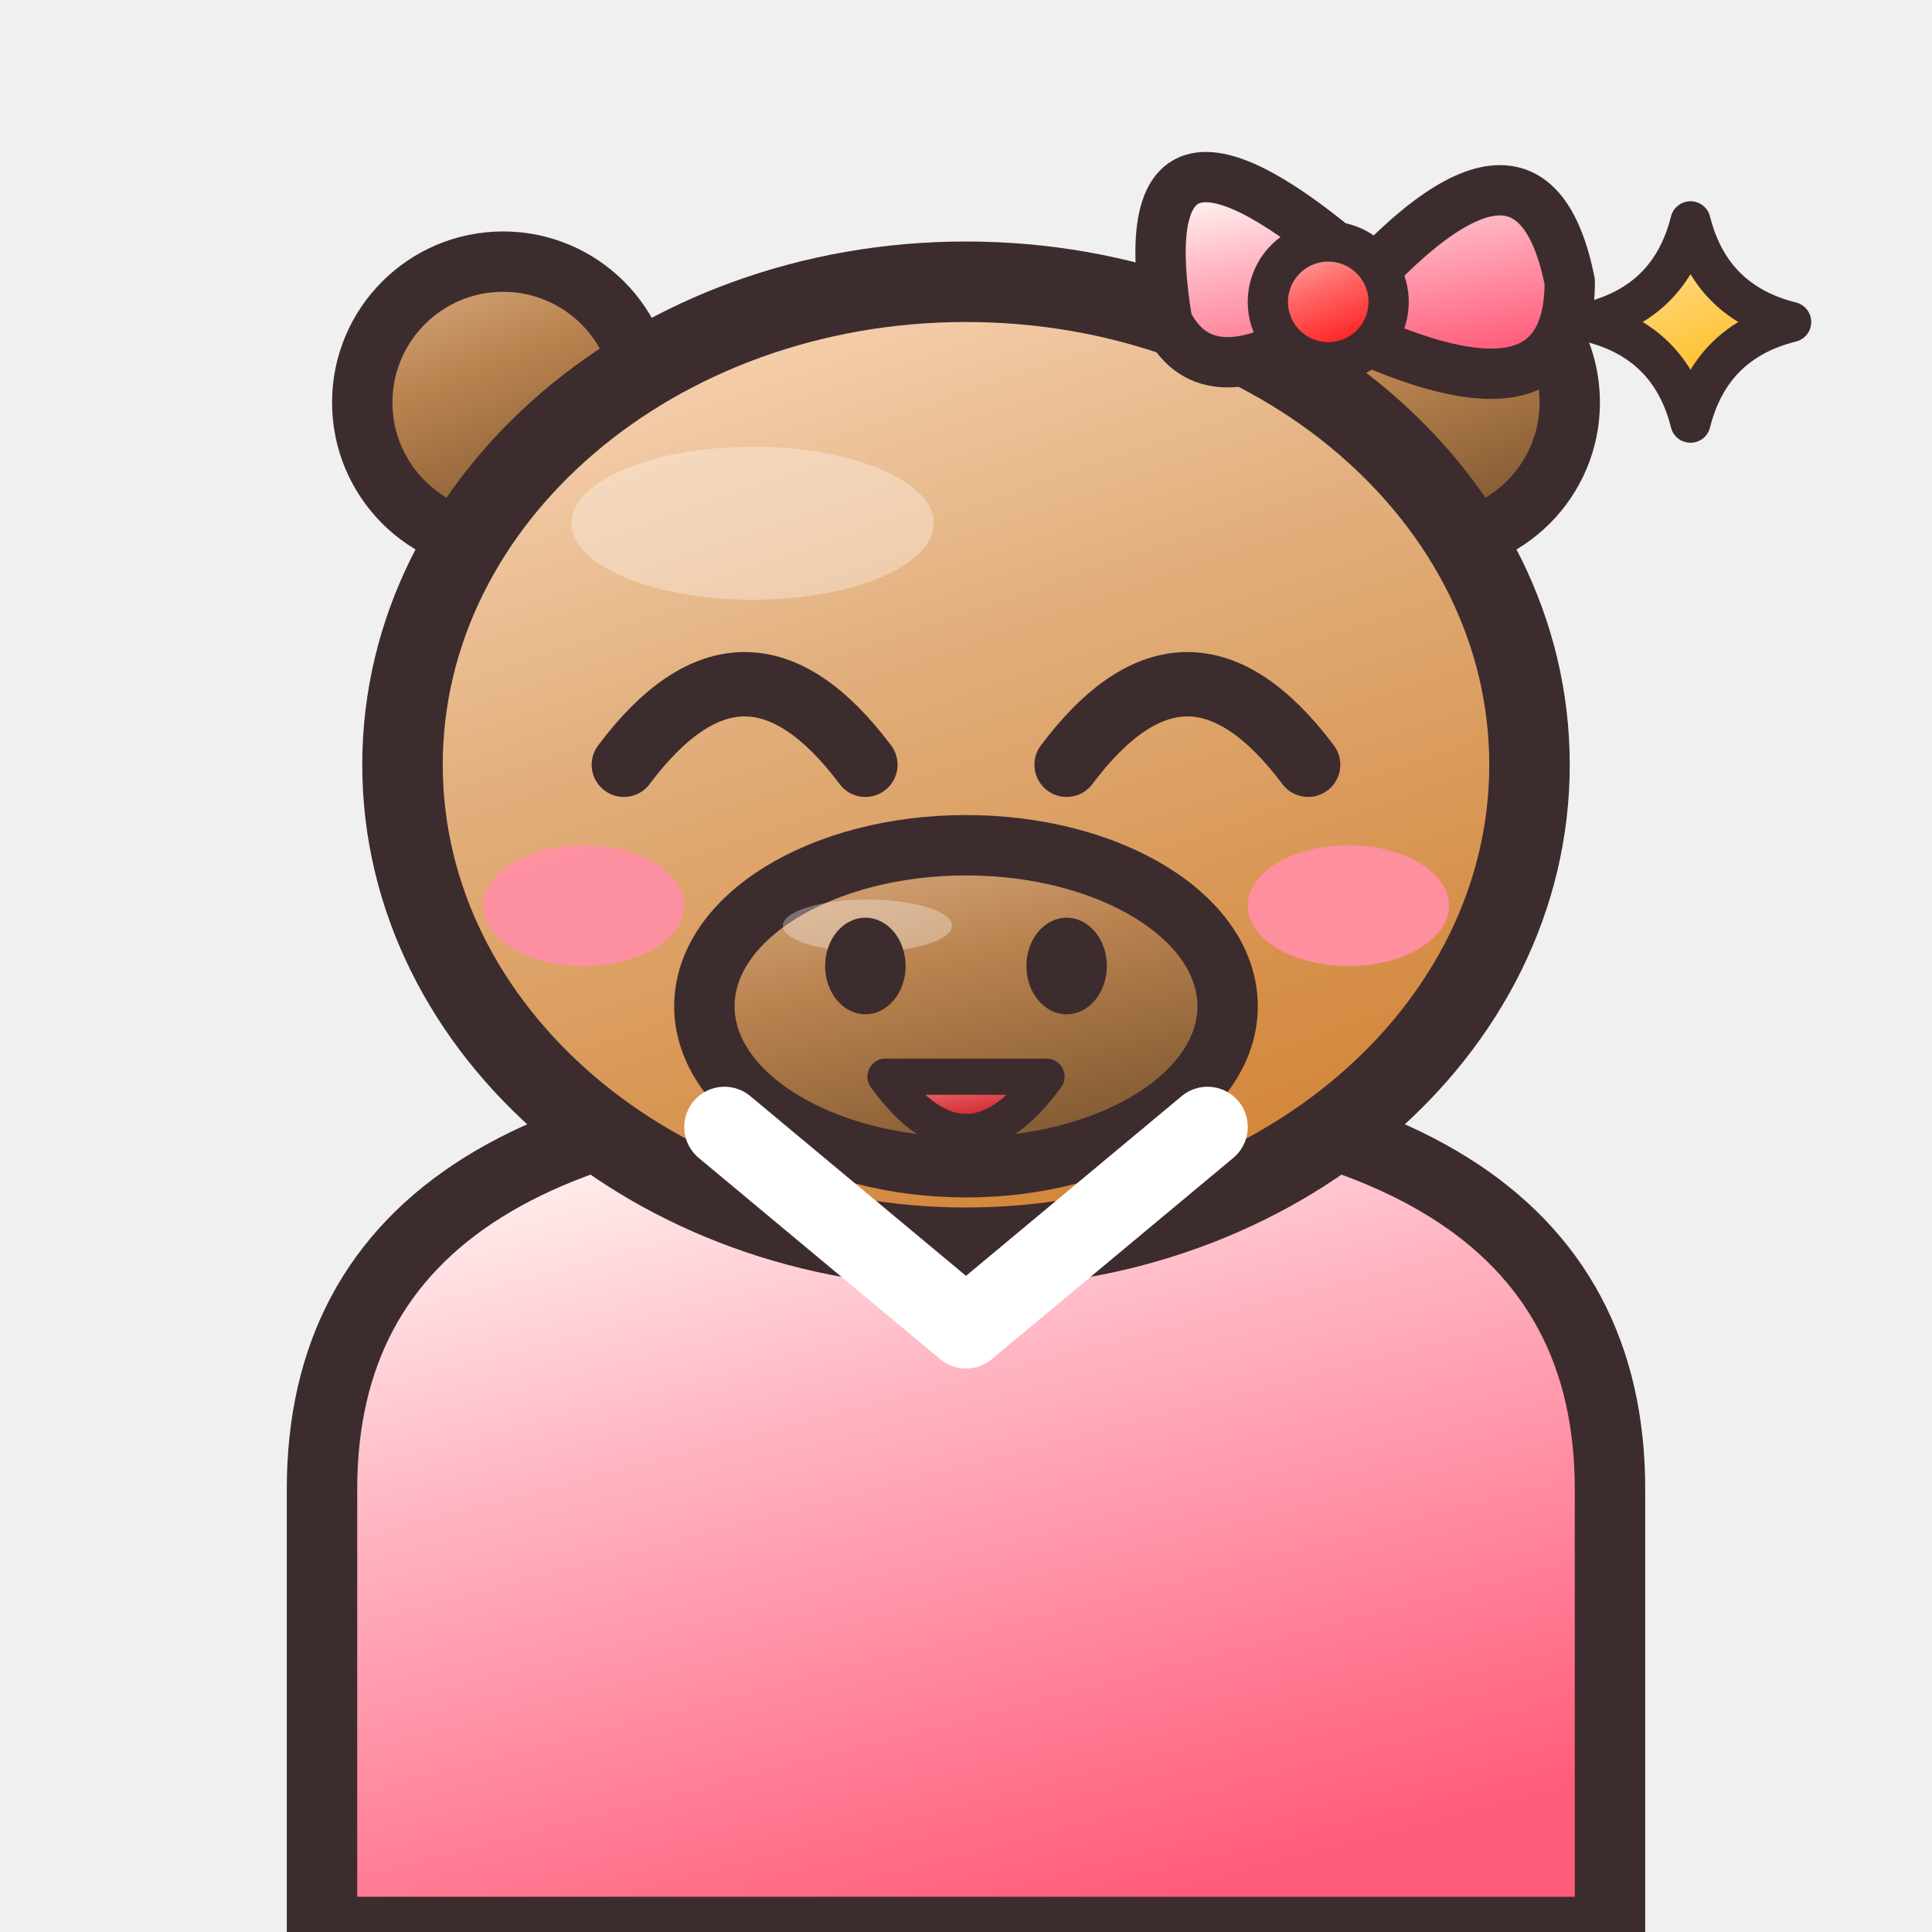
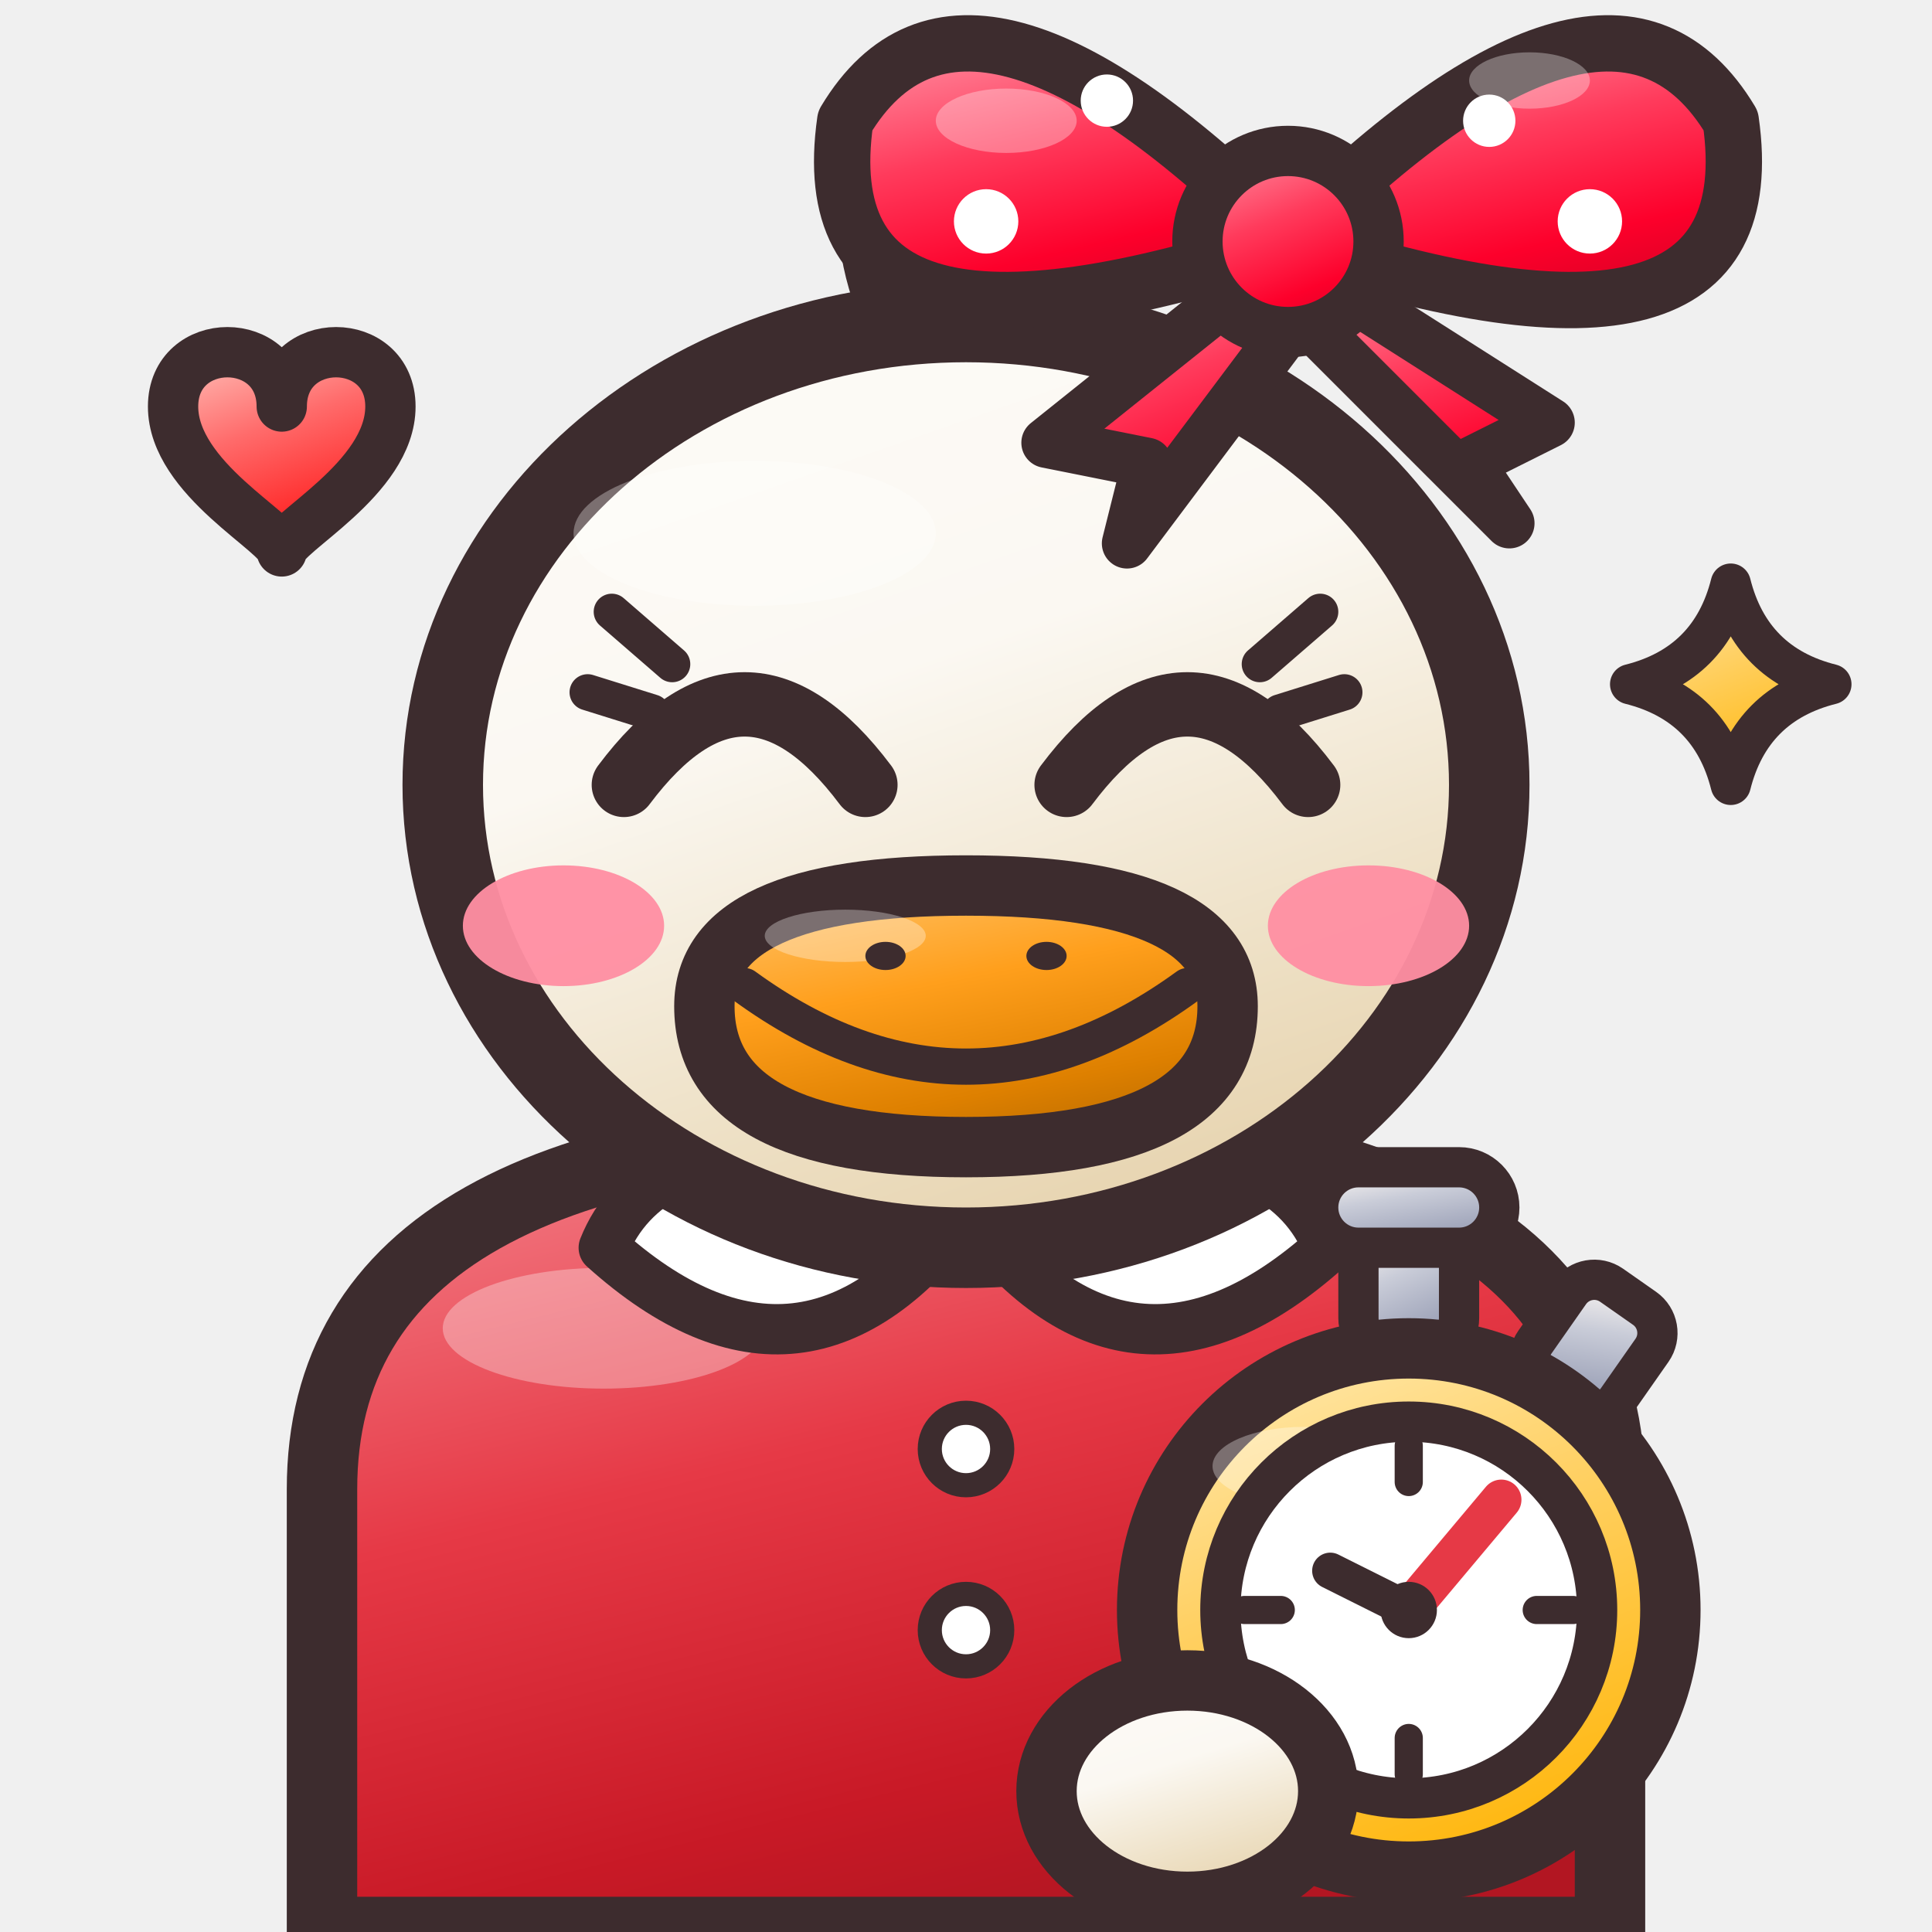
<svg xmlns="http://www.w3.org/2000/svg" data-painted="1" width="192" height="192" viewBox="0 0 96 96">
  <defs>
-     <linearGradient id="pgFFB3C1" x1="0.15" y1="0" x2="0.55" y2="1">
-       <stop offset="0" stop-color="#FFFFF9" />
-       <stop offset="0.42" stop-color="#FFB3C1" />
-       <stop offset="0.82" stop-color="#FF768F" />
-       <stop offset="1" stop-color="#FF5C7A" />
+     <linearGradient id="pgE63946" x1="0.15" y1="0" x2="0.55" y2="1">
+       <stop offset="0" stop-color="#F37E87" />
+       <stop offset="0.42" stop-color="#E63946" />
+       <stop offset="0.82" stop-color="#C81926" />
+       <stop offset="1" stop-color="#B21622" />
    </linearGradient>
-     <linearGradient id="pgB9834F" x1="0.15" y1="0" x2="0.55" y2="1">
-       <stop offset="0" stop-color="#DAAC83" />
-       <stop offset="0.42" stop-color="#B9834F" />
-       <stop offset="0.82" stop-color="#91653A" />
-       <stop offset="1" stop-color="#7F5832" />
+     <linearGradient id="pgC9CCD8" x1="0.15" y1="0" x2="0.55" y2="1">
+       <stop offset="0" stop-color="#FFF9F4" />
+       <stop offset="0.42" stop-color="#C9CCD8" />
+       <stop offset="0.82" stop-color="#A5AABE" />
+       <stop offset="1" stop-color="#979CB4" />
    </linearGradient>
-     <linearGradient id="pgE2B07E" x1="0.15" y1="0" x2="0.55" y2="1">
-       <stop offset="0" stop-color="#FBD9BB" />
-       <stop offset="0.42" stop-color="#E2B07E" />
-       <stop offset="0.82" stop-color="#D7914C" />
-       <stop offset="1" stop-color="#D28537" />
+     <linearGradient id="pgFFD166" x1="0.15" y1="0" x2="0.55" y2="1">
+       <stop offset="0" stop-color="#FFEAB1" />
+       <stop offset="0.42" stop-color="#FFD166" />
+       <stop offset="0.82" stop-color="#FFBF29" />
+       <stop offset="1" stop-color="#FFB70F" />
    </linearGradient>
-     <linearGradient id="pgE04F55" x1="0.15" y1="0" x2="0.55" y2="1">
-       <stop offset="0" stop-color="#F69492" />
-       <stop offset="0.42" stop-color="#E04F55" />
-       <stop offset="0.82" stop-color="#CE242B" />
-       <stop offset="1" stop-color="#B82027" />
+     <linearGradient id="pgFBF8F2" x1="0.15" y1="0" x2="0.55" y2="1">
+       <stop offset="0" stop-color="#FDFBF7" />
+       <stop offset="0.42" stop-color="#FBF8F2" />
+       <stop offset="0.82" stop-color="#EDDFC3" />
+       <stop offset="1" stop-color="#E7D4B0" />
+     </linearGradient>
+     <linearGradient id="pgFF9F1C" x1="0.15" y1="0" x2="0.55" y2="1">
+       <stop offset="0" stop-color="#FFC267" />
+       <stop offset="0.42" stop-color="#FF9F1C" />
+       <stop offset="0.82" stop-color="#DE8000" />
+       <stop offset="1" stop-color="#C47100" />
+     </linearGradient>
+     <linearGradient id="pgFF3B5C" x1="0.15" y1="0" x2="0.55" y2="1">
+       <stop offset="0" stop-color="#FF8DA0" />
+       <stop offset="0.42" stop-color="#FF3B5C" />
+       <stop offset="0.82" stop-color="#FD002B" />
+       <stop offset="1" stop-color="#E30026" />
    </linearGradient>
    <linearGradient id="pgFF6B6B" x1="0.15" y1="0" x2="0.55" y2="1">
      <stop offset="0" stop-color="#FFBDB6" />
      <stop offset="0.42" stop-color="#FF6B6B" />
      <stop offset="0.82" stop-color="#FF2E2E" />
      <stop offset="1" stop-color="#FF1414" />
    </linearGradient>
-     <linearGradient id="pgFFD166" x1="0.15" y1="0" x2="0.55" y2="1">
-       <stop offset="0" stop-color="#FFEAB1" />
-       <stop offset="0.42" stop-color="#FFD166" />
-       <stop offset="0.82" stop-color="#FFBF29" />
-       <stop offset="1" stop-color="#FFB70F" />
-     </linearGradient>
  </defs>
  <g stroke-linejoin="round" stroke-linecap="round">
-     <path d="M16 96 L16 74 Q16 54 48 54 Q80 54 80 74 L80 96 Z" fill="url(#pgFFB3C1)" stroke="#3D2C2E" stroke-width="3.5" />
-     <circle cx="25" cy="20" r="7" fill="url(#pgB9834F)" stroke="#3D2C2E" stroke-width="3" />
-     <circle cx="71" cy="20" r="7" fill="url(#pgB9834F)" stroke="#3D2C2E" stroke-width="3" />
-     <ellipse cx="48" cy="38" rx="28" ry="24" fill="url(#pgE2B07E)" stroke="#3D2C2E" stroke-width="4" />
-     <ellipse cx="37.4" cy="26.0" rx="9.0" ry="3.8" fill="#FFFFFF" opacity="0.32" />
-     <ellipse cx="48" cy="50" rx="13" ry="8" fill="url(#pgB9834F)" stroke="#3D2C2E" stroke-width="3" />
-     <ellipse cx="43.1" cy="46.0" rx="4.2" ry="1.3" fill="#FFFFFF" opacity="0.32" />
-     <ellipse cx="43" cy="48" rx="2" ry="2.4" fill="#3D2C2E" />
-     <ellipse cx="53" cy="48" rx="2" ry="2.4" fill="#3D2C2E" />
-     <path d="M31 38 Q37 30 43 38" stroke="#3D2C2E" stroke-width="3.2" fill="none" />
-     <path d="M53 38 Q59 30 65 38" stroke="#3D2C2E" stroke-width="3.2" fill="none" />
-     <path d="M44 53.5 Q48 59 52 53.5 Z" fill="url(#pgE04F55)" stroke="#3D2C2E" stroke-width="1.8" />
-     <ellipse cx="29" cy="45" rx="5" ry="3" fill="#FF8FA3" opacity="0.95" />
-     <ellipse cx="67" cy="45" rx="5" ry="3" fill="#FF8FA3" opacity="0.95" />
-     <path d="M36 56 L48 66 L60 56" fill="none" stroke="#FFFFFF" stroke-width="4" />
-     <path d="M66 12 Q56 4 58 16 Q60 20 66 16 Q76 4 78 14 Q78 22 66 16 Z" fill="url(#pgFFB3C1)" stroke="#3D2C2E" stroke-width="2.5" />
-     <circle cx="66" cy="15" r="3" fill="url(#pgFF6B6B)" stroke="#3D2C2E" stroke-width="2" />
-     <path d="M84 11 Q85.0 15.0 89 16 Q85.0 17.0 84 21 Q83.0 17.0 79 16 Q83.0 15.0 84 11Z" fill="url(#pgFFD166)" stroke="#3D2C2E" stroke-width="2" />
+     <path d="M16 96 L16 74 Q16 56 48 56 Q80 56 80 74 L80 96 Z" fill="url(#pgE63946)" stroke="#3D2C2E" stroke-width="3.5" />
+     <ellipse cx="30" cy="66" rx="8" ry="3" fill="#FFFFFF" opacity="0.32" />
+     <path d="M48 60 Q40 71 30 62 Q32 57 40 57 Z" fill="#FFFFFF" stroke="#3D2C2E" stroke-width="2.5" />
+     <path d="M48 60 Q56 71 66 62 Q64 57 56 57 Z" fill="#FFFFFF" stroke="#3D2C2E" stroke-width="2.5" />
+     <circle cx="48" cy="72" r="1.8" fill="#FFFFFF" stroke="#3D2C2E" stroke-width="1.2" />
+     <circle cx="48" cy="81" r="1.8" fill="#FFFFFF" stroke="#3D2C2E" stroke-width="1.2" />
+     <g transform="rotate(35 70 80)">
+       <rect x="67.5" y="61" width="5" height="6" rx="1.5" fill="url(#pgC9CCD8)" stroke="#3D2C2E" stroke-width="2" />
+     </g>
+     <rect x="67.5" y="61" width="5" height="6" rx="1.5" fill="url(#pgC9CCD8)" stroke="#3D2C2E" stroke-width="2" />
+     <rect x="65.5" y="58" width="9" height="4" rx="2" fill="url(#pgC9CCD8)" stroke="#3D2C2E" stroke-width="2" />
+     <circle cx="70" cy="80" r="13" fill="url(#pgFFD166)" stroke="#3D2C2E" stroke-width="3" />
+     <ellipse cx="64.8" cy="72.85" rx="4.55" ry="1.95" fill="#FFFFFF" opacity="0.32" />
+     <circle cx="70" cy="80" r="9.36" fill="#FFFFFF" stroke="#3D2C2E" stroke-width="2" />
+     <path d="M70 71.84 L70 73.64 M78.16 80 L76.36 80 M70 88.16 L70 86.36 M61.84 80 L63.64 80" stroke="#3D2C2E" stroke-width="1.4" fill="none" />
+     <path d="M70 80 L74.6 74.52" stroke="#E63946" stroke-width="2" fill="none" />
+     <path d="M70 80 L66.1 78.05" stroke="#3D2C2E" stroke-width="1.8" fill="none" />
+     <circle cx="70" cy="80" r="1.4" fill="#3D2C2E" />
+     <ellipse cx="59" cy="89" rx="7" ry="5.5" fill="url(#pgFBF8F2)" stroke="#3D2C2E" stroke-width="3" />
+     <path d="M45 18 Q40 8 47 6 Q45 11 49 13 Q51 6 57 8 Q52 12 51 18 Z" fill="url(#pgFBF8F2)" stroke="#3D2C2E" stroke-width="2.5" />
+     <ellipse cx="48" cy="39" rx="26" ry="23" fill="url(#pgFBF8F2)" stroke="#3D2C2E" stroke-width="4" />
+     <ellipse cx="37.5" cy="26.5" rx="9" ry="3.6" fill="#FFFFFF" opacity="0.32" />
+     <path d="M31 39 Q37 31 43 39" stroke="#3D2C2E" stroke-width="3.2" fill="none" />
+     <path d="M53 39 Q59 31 65 39" stroke="#3D2C2E" stroke-width="3.2" fill="none" />
+     <path d="M33.4 33 L30.4 30.4 M32.4 35.4 L29.2 34.4" stroke="#3D2C2E" stroke-width="1.8" fill="none" />
+     <path d="M62.6 33 L65.6 30.4 M63.6 35.4 L66.8 34.4" stroke="#3D2C2E" stroke-width="1.8" fill="none" />
+     <ellipse cx="28" cy="46" rx="5" ry="3" fill="#FF8FA3" opacity="0.95" />
+     <ellipse cx="68" cy="46" rx="5" ry="3" fill="#FF8FA3" opacity="0.95" />
+     <path d="M35 50 Q35 44 48 44 Q61 44 61 50 Q61 57 48 57 Q35 57 35 50 Z" fill="url(#pgFF9F1C)" stroke="#3D2C2E" stroke-width="3" />
+     <ellipse cx="42" cy="46.5" rx="4" ry="1.3" fill="#FFFFFF" opacity="0.32" />
+     <path d="M37 49 Q48 57 59 49" stroke="#3D2C2E" stroke-width="1.8" fill="none" />
+     <ellipse cx="44" cy="47.5" rx="1" ry="0.7" fill="#3D2C2E" />
+     <ellipse cx="52" cy="47.5" rx="1" ry="0.7" fill="#3D2C2E" />
+     <g transform="translate(64 12)">
+       <path d="M-2 2 L-12 10 L-7 11 L-8 15 L1 3 Z" fill="url(#pgFF3B5C)" stroke="#3D2C2E" stroke-width="2.5" />
+       <path d="M2 2 L13 9 L9 11 L11 14 L0 3 Z" fill="url(#pgFF3B5C)" stroke="#3D2C2E" stroke-width="2.5" />
+       <path d="M0 0 Q-16 -16 -22 -6 Q-24 8 0 0 Z" fill="url(#pgFF3B5C)" stroke="#3D2C2E" stroke-width="2.8" />
+       <path d="M0 0 Q16 -16 22 -6 Q24 8 0 0 Z" fill="url(#pgFF3B5C)" stroke="#3D2C2E" stroke-width="2.8" />
+       <ellipse cx="-14" cy="-6" rx="3.5" ry="1.6" fill="#FFFFFF" opacity="0.32" />
+       <ellipse cx="12" cy="-8" rx="3" ry="1.4" fill="#FFFFFF" opacity="0.32" />
+       <circle cx="-15" cy="-1" r="1.6" fill="#FFFFFF" />
+       <circle cx="-9" cy="-7" r="1.3" fill="#FFFFFF" />
+       <circle cx="15" cy="-1" r="1.6" fill="#FFFFFF" />
+       <circle cx="10" cy="-6" r="1.3" fill="#FFFFFF" />
+       <circle cx="0" cy="0" r="4.5" fill="url(#pgFF3B5C)" stroke="#3D2C2E" stroke-width="2.5" />
+     </g>
+     <path d="M86 29 Q87 33 91 34 Q87 35 86 39 Q85 35 81 34 Q85 33 86 29Z" fill="url(#pgFFD166)" stroke="#3D2C2E" stroke-width="2" />
+     <path d="M14 20.2 C14 16.6 19.4 16.6 19.4 20.2 C19.4 23.8 14 26.5 14 27.4 C14 26.5 8.6 23.8 8.6 20.2 C8.6 16.6 14 16.6 14 20.2 Z" fill="url(#pgFF6B6B)" stroke="#3D2C2E" stroke-width="2.5" />
  </g>
</svg>
